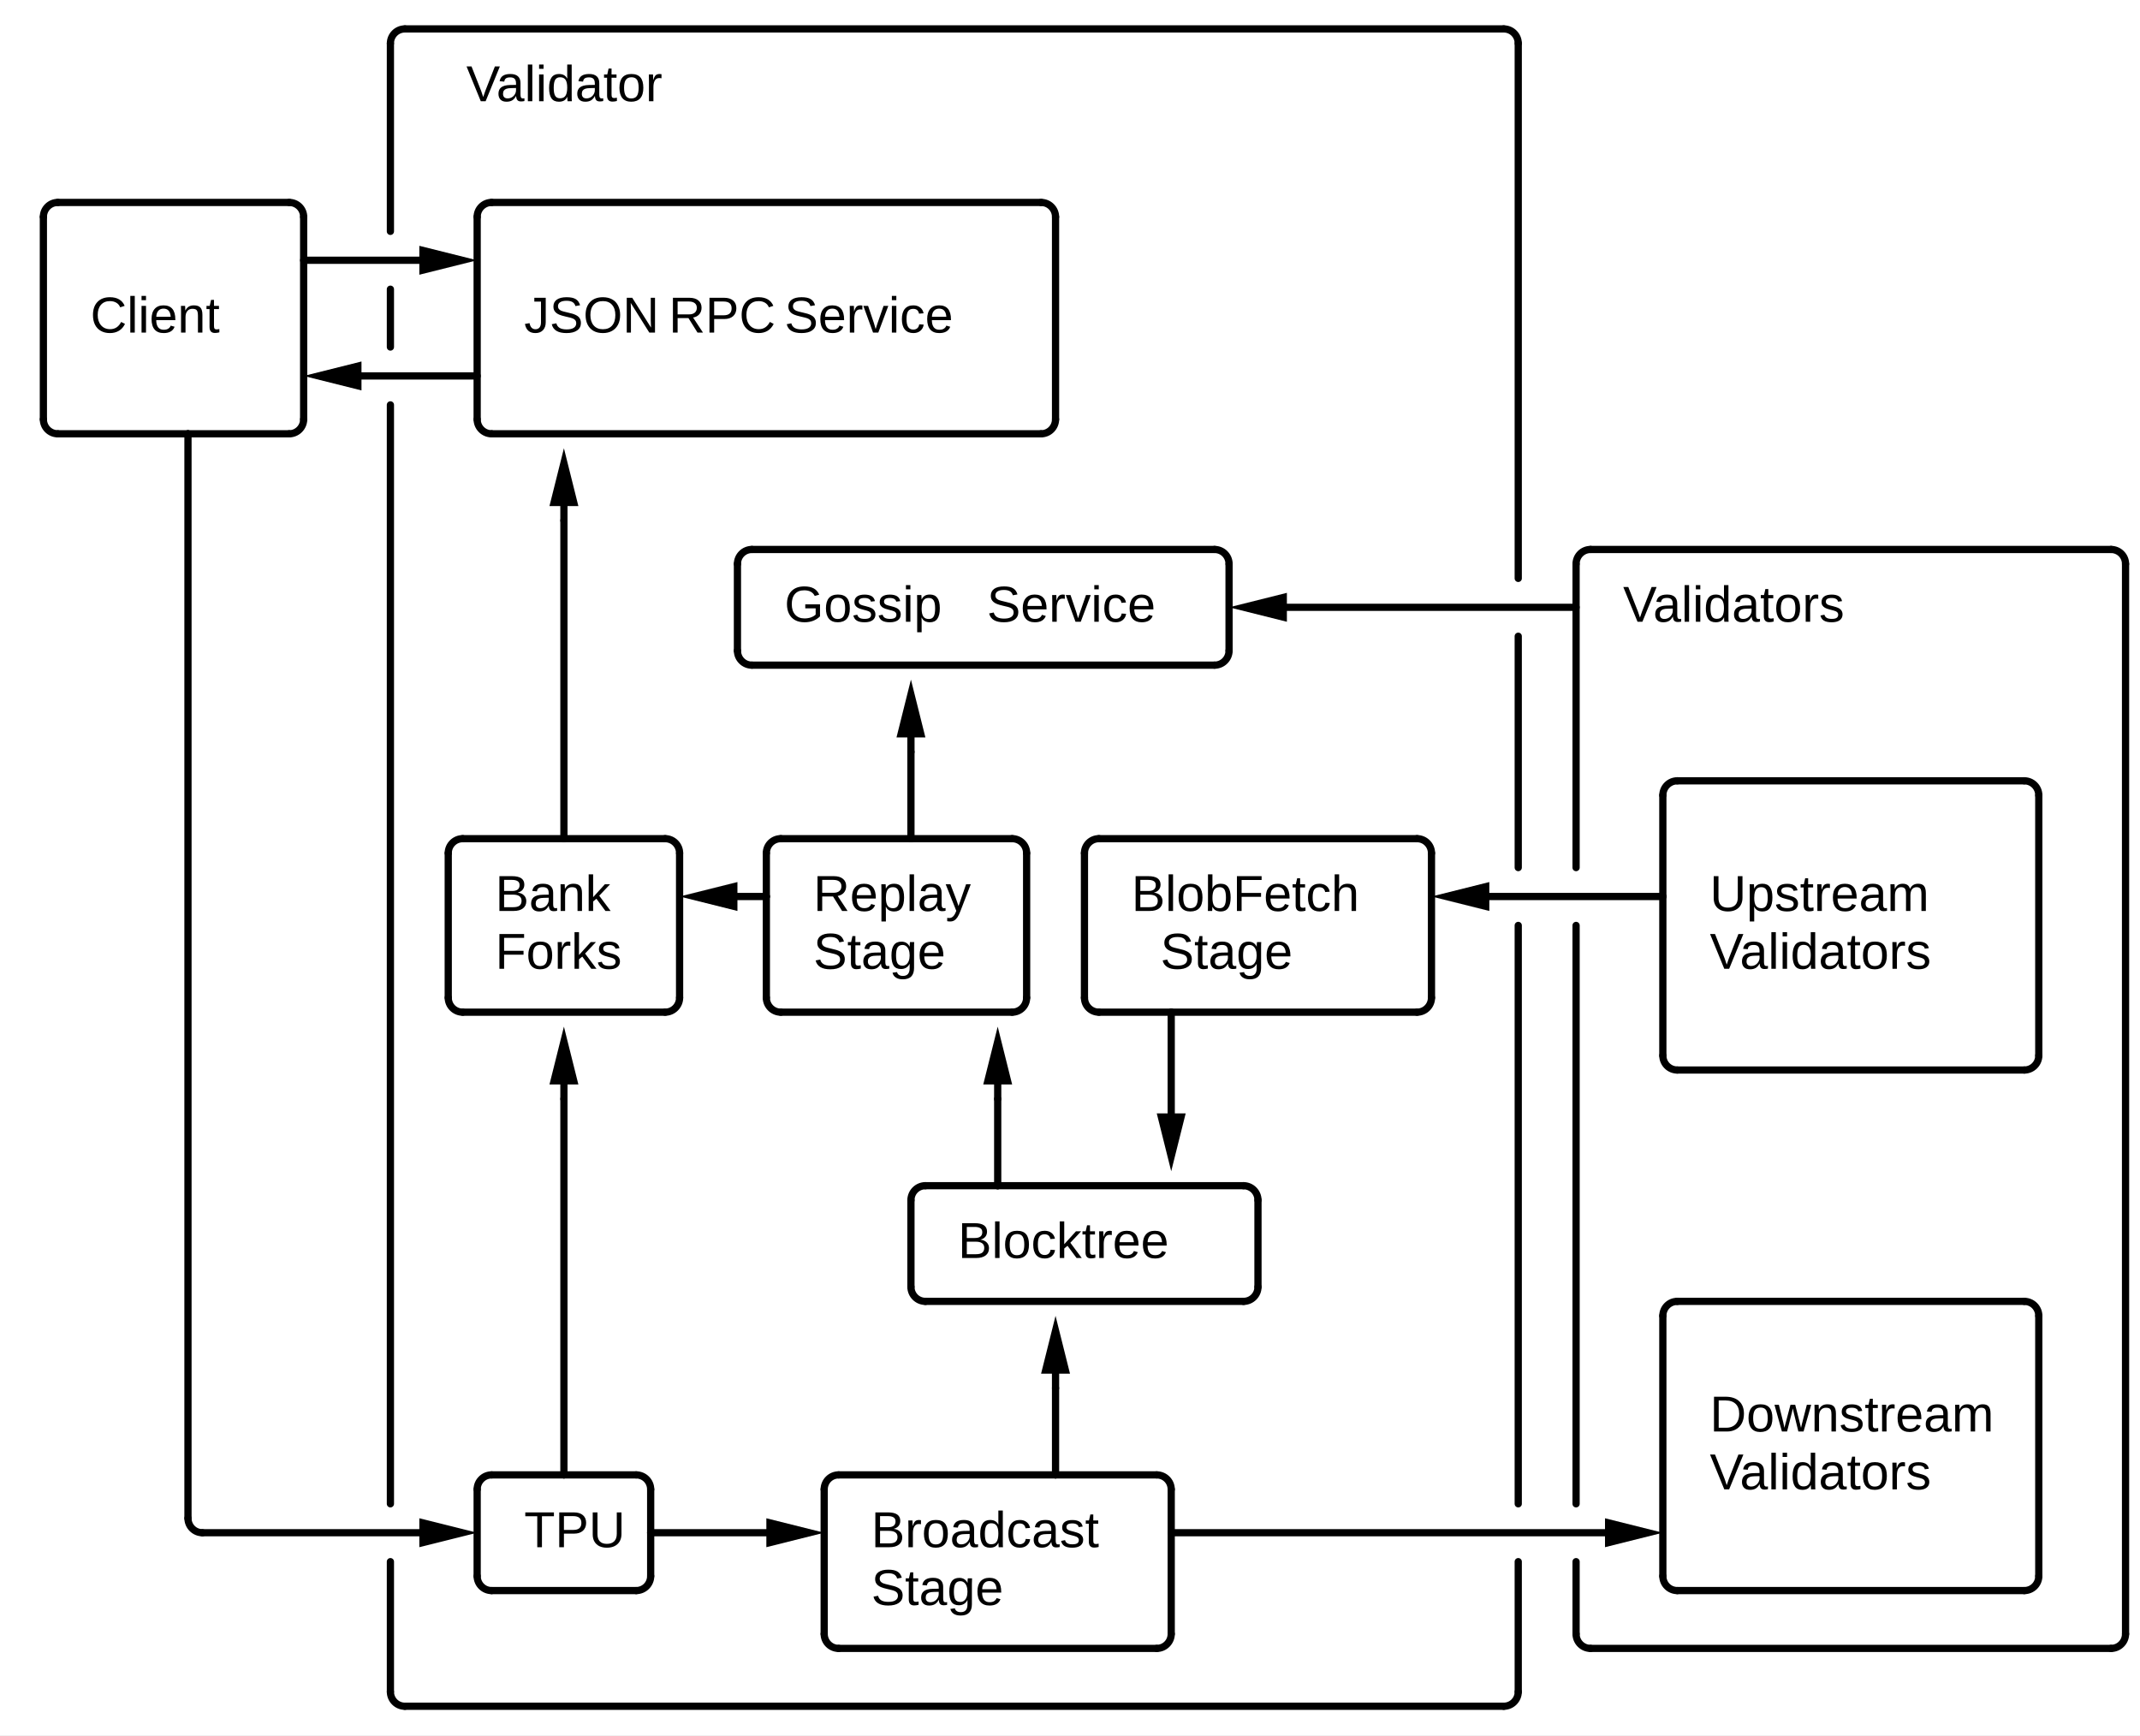
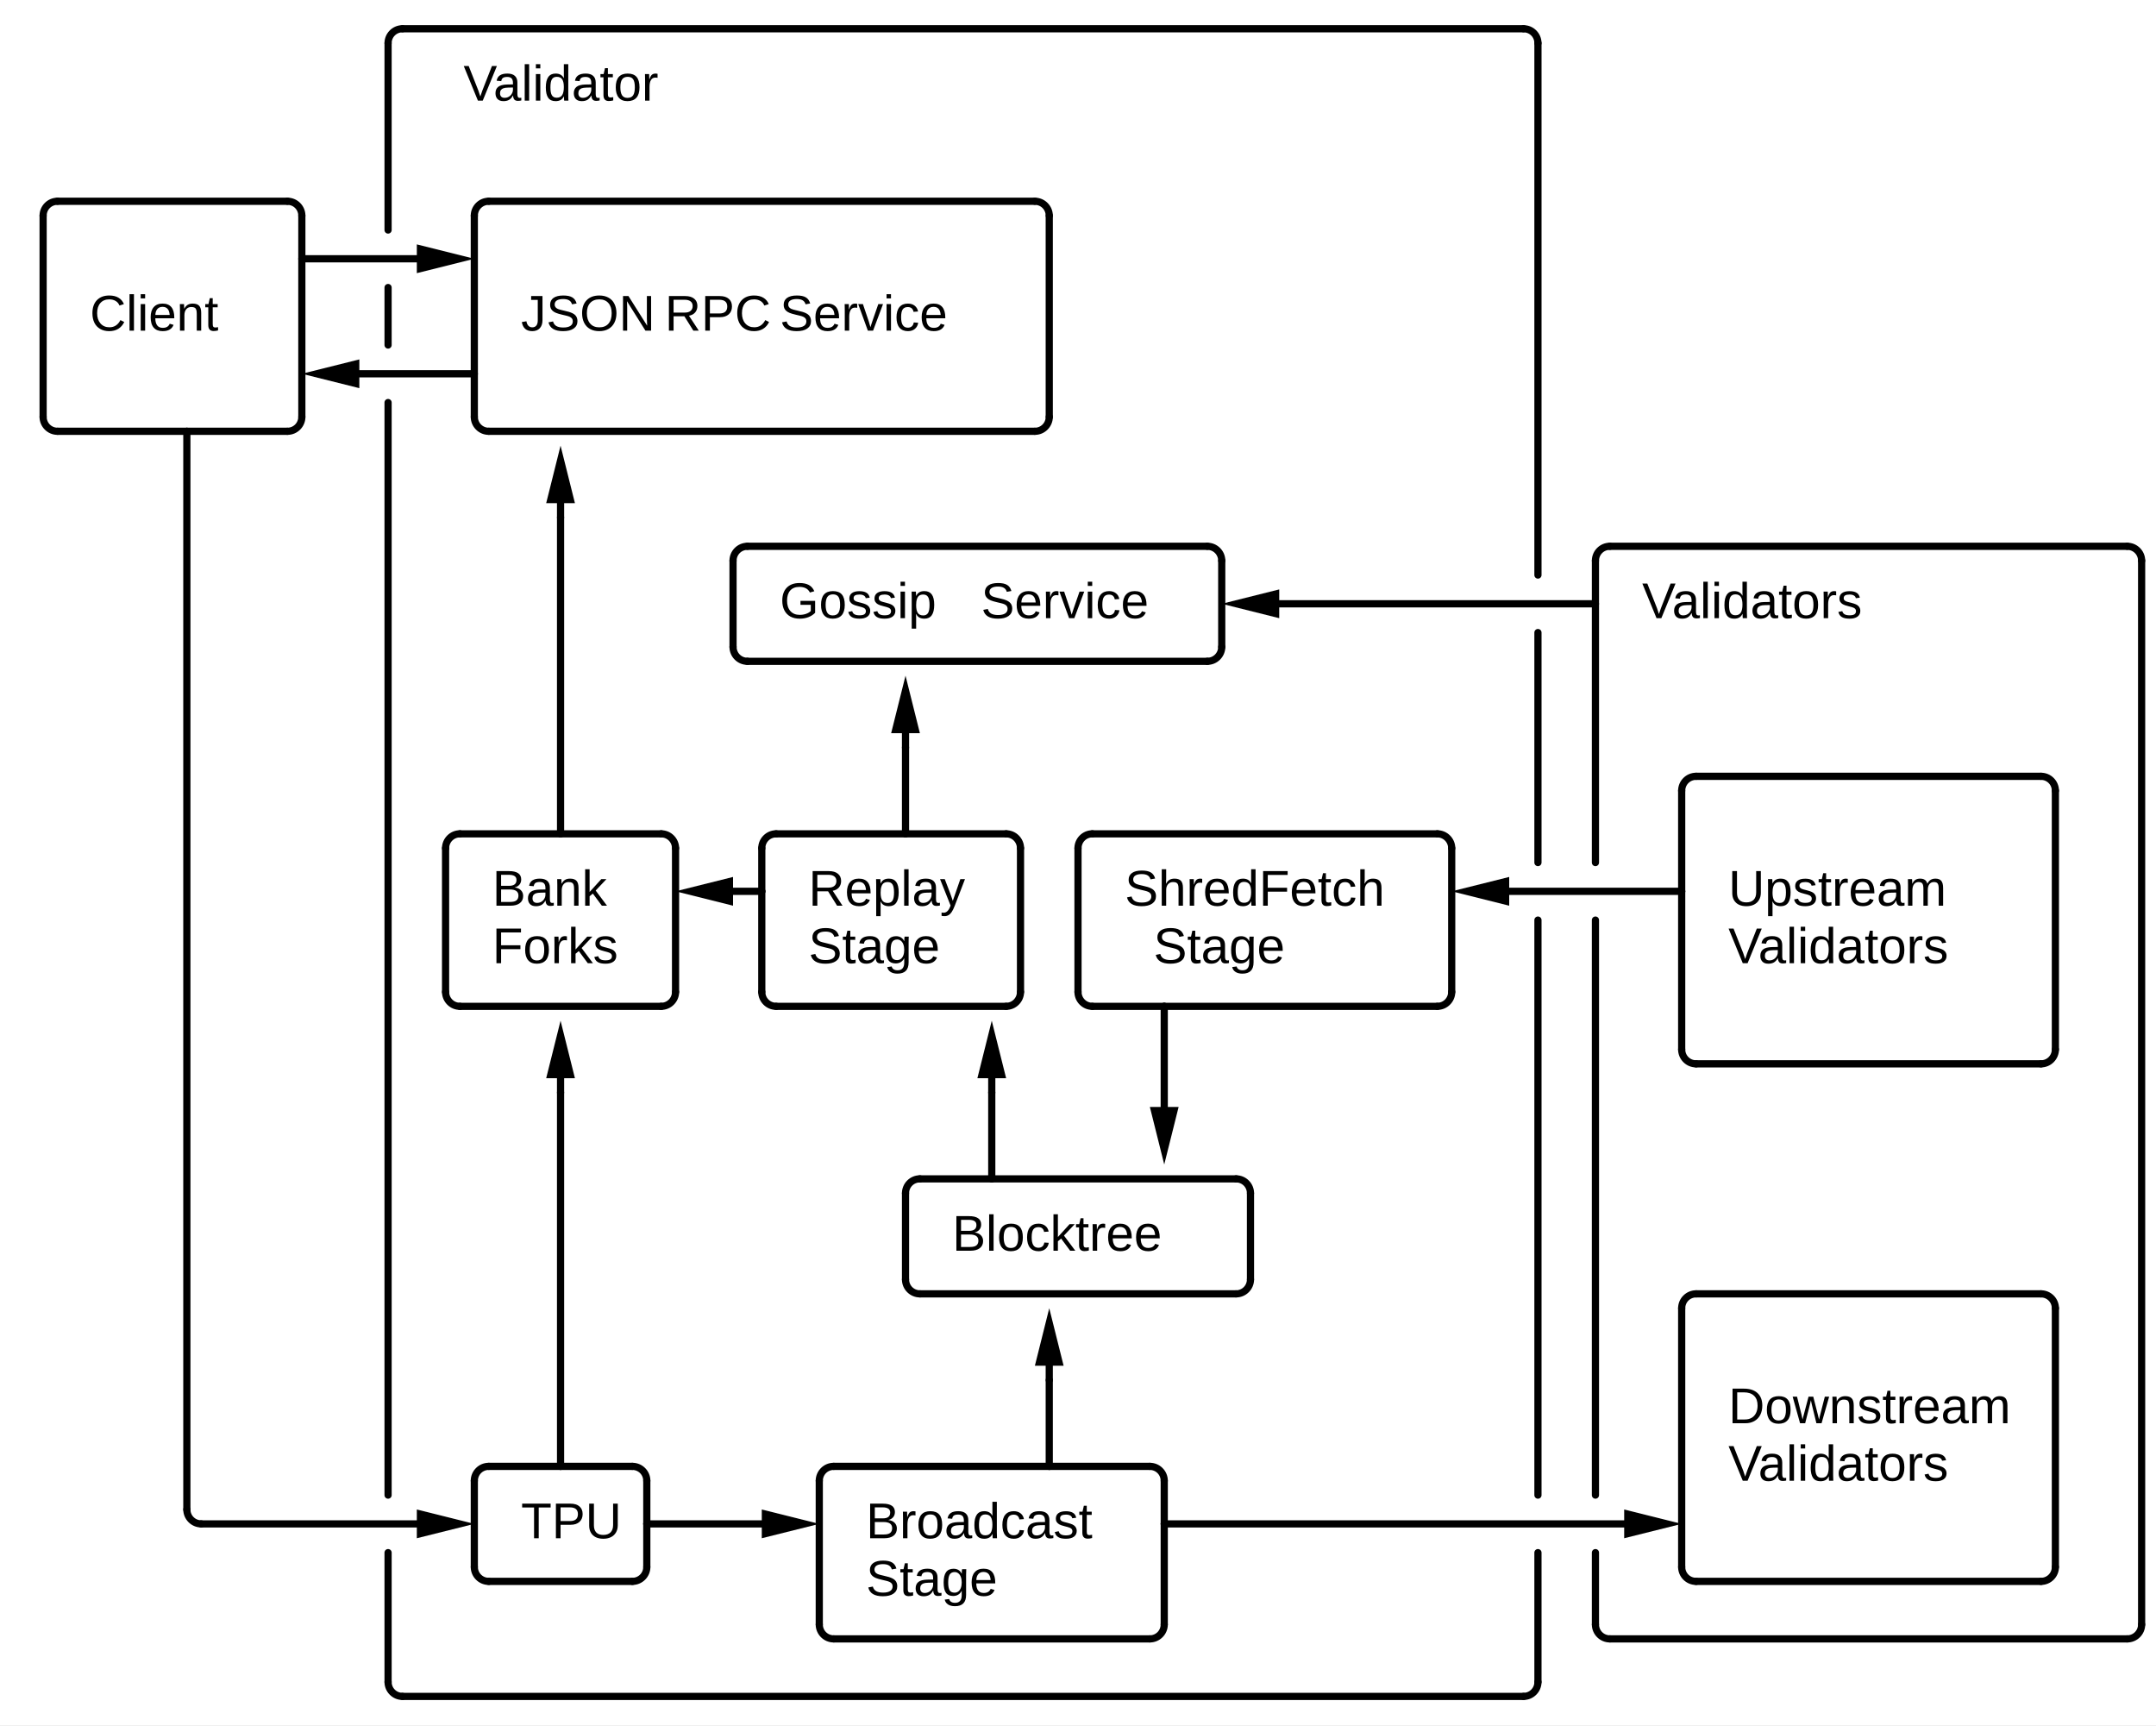
- <svg xmlns="http://www.w3.org/2000/svg" class="bob" font-family="arial" font-size="14" height="480" width="592">
+ <svg xmlns="http://www.w3.org/2000/svg" class="bob" font-family="arial" font-size="14" height="480" width="600">
  <defs>
    <marker id="triangle" markerHeight="8" markerWidth="8" orient="auto" refX="4" refY="2" viewBox="0 0 8 4">
      <polygon fill="black" points="0,0 0,4 8,2 0,0" />
    </marker>
    <marker id="clear_triangle" markerHeight="10" markerWidth="10" orient="auto" refX="1" refY="7" viewBox="0 0 20 14">
      <polygon fill="none" points="2,2 2,12 18,7 2,2" stroke="black" stroke-width="2" />
    </marker>
    <marker id="circle" markerHeight="5" markerWidth="5" orient="auto" refX="10" refY="10" viewBox="0 0 20 20">
      <circle cx="10" cy="10" fill="black" r="8" />
    </marker>
    <marker id="square" markerHeight="5" markerWidth="5" orient="auto" refX="10" refY="10" viewBox="0 0 20 20">
      <rect fill="black" height="20" width="20" x="0" y="0" />
    </marker>
    <marker id="open_circle" markerHeight="10" markerWidth="10" orient="auto" refX="10" refY="10" viewBox="0 0 20 20">
      <circle cx="10" cy="10" fill="white" r="4" stroke="black" stroke-width="2" />
    </marker>
    <marker id="big_open_circle" markerHeight="20" markerWidth="20" orient="auto" refX="20" refY="20" viewBox="0 0 40 40">
      <circle cx="20" cy="20" fill="white" r="6" stroke="black" stroke-width="2" />
    </marker>
  </defs>
  <style type="text/css">

    line,path {
      stroke: black;
      stroke-width: 2;
      stroke-opacity: 1;
      fill-opacity: 1;
      stroke-linecap: round;
      stroke-linejoin: miter;
    }
    line.dashed {
        stroke-dasharray: 5;
    }
    circle.solid {
      fill:black;
      stroke: black;
      stroke-width: 2;
      stroke-opacity: 1;
      fill-opacity: 1;
      stroke-linecap: round;
      stroke-linejoin: miter;
    }
    circle.open {
      fill:none;
      stroke: black;
      stroke-width: 2;
      stroke-opacity: 1;
      fill-opacity: 1;
      stroke-linecap: round;
      stroke-linejoin: miter;
    }
    tspan.head{
        fill: none;
        stroke: none;
    }
    
</style>
-   <rect fill="white" height="480" width="592" x="0" y="0" />
+   <rect fill="white" height="480" width="600" x="0" y="0" />
  <g>
    <line x1="12" x2="12" y1="60" y2="116" />
    <path d="M 12 116 A 4 4 0 0 0 16 120" fill="none" />
    <path d="M 16 56 A 4 4 0 0 0 12 60" fill="none" />
  </g>
  <g>
    <line x1="16" x2="80" y1="56" y2="56" />
    <path d="M 84 60 A 4 4 0 0 0 80 56" fill="none" />
  </g>
  <g>
    <line x1="16" x2="52" y1="120" y2="120" />
    <line x1="52" x2="52" y1="120" y2="420" />
    <line x1="52" x2="80" y1="120" y2="120" />
    <path d="M 52 420 A 4 4 0 0 0 56 424" fill="none" />
    <path d="M 80 120 A 4 4 0 0 0 84 116" fill="none" />
  </g>
  <g>
    <line marker-end="url(#triangle)" x1="56" x2="124" y1="424" y2="424" />
  </g>
  <g>
    <line x1="84" x2="84" y1="60" y2="116" />
  </g>
  <g>
    <line marker-end="url(#triangle)" x1="84" x2="124" y1="72" y2="72" />
  </g>
  <g>
    <line marker-end="url(#triangle)" x1="96" x2="92" y1="104" y2="104" />
    <line x1="96" x2="132" y1="104" y2="104" />
  </g>
  <g>
    <line x1="108" x2="108" y1="12" y2="64" />
    <path d="M 112 8 A 4 4 0 0 0 108 12" fill="none" />
  </g>
  <g>
    <line x1="108" x2="108" y1="80" y2="96" />
  </g>
  <g>
    <line x1="108" x2="108" y1="112" y2="416" />
  </g>
  <g>
    <line x1="108" x2="108" y1="432" y2="468" />
    <path d="M 108 468 A 4 4 0 0 0 112 472" fill="none" />
  </g>
  <g>
-     <line x1="112" x2="416" y1="8" y2="8" />
-     <path d="M 420 12 A 4 4 0 0 0 416 8" fill="none" />
-   </g>
-   <g>
-     <line x1="112" x2="416" y1="472" y2="472" />
-     <path d="M 416 472 A 4 4 0 0 0 420 468" fill="none" />
+     <line x1="112" x2="424" y1="8" y2="8" />
+     <path d="M 428 12 A 4 4 0 0 0 424 8" fill="none" />
+   </g>
+   <g>
+     <line x1="112" x2="424" y1="472" y2="472" />
+     <path d="M 424 472 A 4 4 0 0 0 428 468" fill="none" />
  </g>
  <g>
    <line x1="124" x2="124" y1="236" y2="276" />
    <path d="M 124 276 A 4 4 0 0 0 128 280" fill="none" />
    <path d="M 128 232 A 4 4 0 0 0 124 236" fill="none" />
  </g>
  <g>
    <line x1="128" x2="156" y1="232" y2="232" />
    <line x1="156" x2="156" y1="144" y2="232" />
    <line x1="156" x2="184" y1="232" y2="232" />
    <path d="M 188 236 A 4 4 0 0 0 184 232" fill="none" />
  </g>
  <g>
    <line x1="128" x2="184" y1="280" y2="280" />
    <path d="M 184 280 A 4 4 0 0 0 188 276" fill="none" />
  </g>
  <g>
    <line x1="132" x2="132" y1="60" y2="116" />
    <path d="M 132 116 A 4 4 0 0 0 136 120" fill="none" />
    <path d="M 136 56 A 4 4 0 0 0 132 60" fill="none" />
  </g>
  <g>
    <line x1="132" x2="132" y1="412" y2="436" />
    <path d="M 132 436 A 4 4 0 0 0 136 440" fill="none" />
    <path d="M 136 408 A 4 4 0 0 0 132 412" fill="none" />
  </g>
  <g>
    <line x1="136" x2="288" y1="56" y2="56" />
    <path d="M 292 60 A 4 4 0 0 0 288 56" fill="none" />
  </g>
  <g>
    <line x1="136" x2="288" y1="120" y2="120" />
    <path d="M 288 120 A 4 4 0 0 0 292 116" fill="none" />
  </g>
  <g>
    <line x1="136" x2="156" y1="408" y2="408" />
    <line x1="156" x2="156" y1="304" y2="408" />
    <line x1="156" x2="176" y1="408" y2="408" />
    <path d="M 180 412 A 4 4 0 0 0 176 408" fill="none" />
  </g>
  <g>
    <line x1="136" x2="176" y1="440" y2="440" />
    <path d="M 176 440 A 4 4 0 0 0 180 436" fill="none" />
  </g>
  <g>
    <line marker-end="url(#triangle)" x1="156" x2="156" y1="144" y2="132" />
  </g>
  <g>
    <line marker-end="url(#triangle)" x1="156" x2="156" y1="304" y2="292" />
  </g>
  <g>
    <line x1="180" x2="180" y1="412" y2="424" />
    <line x1="180" x2="180" y1="424" y2="436" />
    <line marker-end="url(#triangle)" x1="180" x2="220" y1="424" y2="424" />
  </g>
  <g>
    <line x1="188" x2="188" y1="236" y2="276" />
  </g>
  <g>
    <line marker-end="url(#triangle)" x1="200" x2="196" y1="248" y2="248" />
    <line x1="200" x2="212" y1="248" y2="248" />
    <line x1="212" x2="212" y1="236" y2="248" />
    <line x1="212" x2="212" y1="248" y2="276" />
    <path d="M 212 276 A 4 4 0 0 0 216 280" fill="none" />
    <path d="M 216 232 A 4 4 0 0 0 212 236" fill="none" />
  </g>
  <g>
    <line x1="204" x2="204" y1="156" y2="180" />
    <path d="M 204 180 A 4 4 0 0 0 208 184" fill="none" />
    <path d="M 208 152 A 4 4 0 0 0 204 156" fill="none" />
  </g>
  <g>
    <line x1="208" x2="336" y1="152" y2="152" />
    <path d="M 340 156 A 4 4 0 0 0 336 152" fill="none" />
  </g>
  <g>
    <line x1="208" x2="336" y1="184" y2="184" />
    <path d="M 336 184 A 4 4 0 0 0 340 180" fill="none" />
  </g>
  <g>
    <line x1="216" x2="252" y1="232" y2="232" />
    <line x1="252" x2="252" y1="208" y2="232" />
    <line x1="252" x2="280" y1="232" y2="232" />
    <path d="M 284 236 A 4 4 0 0 0 280 232" fill="none" />
  </g>
  <g>
    <line x1="216" x2="280" y1="280" y2="280" />
    <path d="M 280 280 A 4 4 0 0 0 284 276" fill="none" />
  </g>
  <g>
    <line x1="228" x2="228" y1="412" y2="452" />
    <path d="M 228 452 A 4 4 0 0 0 232 456" fill="none" />
    <path d="M 232 408 A 4 4 0 0 0 228 412" fill="none" />
  </g>
  <g>
    <line x1="232" x2="292" y1="408" y2="408" />
    <line x1="292" x2="292" y1="384" y2="408" />
    <line x1="292" x2="320" y1="408" y2="408" />
    <path d="M 324 412 A 4 4 0 0 0 320 408" fill="none" />
  </g>
  <g>
    <line x1="232" x2="320" y1="456" y2="456" />
    <path d="M 320 456 A 4 4 0 0 0 324 452" fill="none" />
  </g>
  <g>
    <line marker-end="url(#triangle)" x1="252" x2="252" y1="208" y2="196" />
  </g>
  <g>
    <line x1="252" x2="252" y1="332" y2="356" />
    <path d="M 252 356 A 4 4 0 0 0 256 360" fill="none" />
    <path d="M 256 328 A 4 4 0 0 0 252 332" fill="none" />
  </g>
  <g>
    <line x1="256" x2="276" y1="328" y2="328" />
    <line x1="276" x2="276" y1="304" y2="328" />
    <line x1="276" x2="344" y1="328" y2="328" />
    <path d="M 348 332 A 4 4 0 0 0 344 328" fill="none" />
  </g>
  <g>
    <line x1="256" x2="344" y1="360" y2="360" />
    <path d="M 344 360 A 4 4 0 0 0 348 356" fill="none" />
  </g>
  <g>
    <line marker-end="url(#triangle)" x1="276" x2="276" y1="304" y2="292" />
  </g>
  <g>
    <line x1="284" x2="284" y1="236" y2="276" />
  </g>
  <g>
    <line x1="292" x2="292" y1="60" y2="116" />
  </g>
  <g>
    <line marker-end="url(#triangle)" x1="292" x2="292" y1="384" y2="372" />
  </g>
  <g>
    <line x1="300" x2="300" y1="236" y2="276" />
    <path d="M 300 276 A 4 4 0 0 0 304 280" fill="none" />
    <path d="M 304 232 A 4 4 0 0 0 300 236" fill="none" />
  </g>
  <g>
-     <line x1="304" x2="392" y1="232" y2="232" />
-     <path d="M 396 236 A 4 4 0 0 0 392 232" fill="none" />
+     <line x1="304" x2="400" y1="232" y2="232" />
+     <path d="M 404 236 A 4 4 0 0 0 400 232" fill="none" />
  </g>
  <g>
    <line x1="304" x2="324" y1="280" y2="280" />
    <line marker-end="url(#triangle)" x1="324" x2="324" y1="280" y2="316" />
-     <line x1="324" x2="392" y1="280" y2="280" />
-     <path d="M 392 280 A 4 4 0 0 0 396 276" fill="none" />
+     <line x1="324" x2="400" y1="280" y2="280" />
+     <path d="M 400 280 A 4 4 0 0 0 404 276" fill="none" />
  </g>
  <g>
    <line x1="324" x2="324" y1="412" y2="424" />
    <line x1="324" x2="324" y1="424" y2="452" />
-     <line marker-end="url(#triangle)" x1="324" x2="452" y1="424" y2="424" />
+     <line marker-end="url(#triangle)" x1="324" x2="460" y1="424" y2="424" />
  </g>
  <g>
    <line x1="340" x2="340" y1="156" y2="180" />
  </g>
  <g>
    <line x1="348" x2="348" y1="332" y2="356" />
  </g>
  <g>
    <line marker-end="url(#triangle)" x1="352" x2="348" y1="168" y2="168" />
-     <line x1="352" x2="436" y1="168" y2="168" />
-   </g>
-   <g>
-     <line x1="396" x2="396" y1="236" y2="276" />
-   </g>
-   <g>
-     <line marker-end="url(#triangle)" x1="408" x2="404" y1="248" y2="248" />
-     <line x1="408" x2="460" y1="248" y2="248" />
-     <line x1="460" x2="460" y1="220" y2="248" />
-     <line x1="460" x2="460" y1="248" y2="292" />
-     <path d="M 460 292 A 4 4 0 0 0 464 296" fill="none" />
-     <path d="M 464 216 A 4 4 0 0 0 460 220" fill="none" />
-   </g>
-   <g>
-     <line x1="420" x2="420" y1="12" y2="160" />
-   </g>
-   <g>
-     <line x1="420" x2="420" y1="176" y2="240" />
-   </g>
-   <g>
-     <line x1="420" x2="420" y1="256" y2="416" />
-   </g>
-   <g>
-     <line x1="420" x2="420" y1="432" y2="468" />
-   </g>
-   <g>
-     <line x1="436" x2="436" y1="156" y2="240" />
-     <path d="M 440 152 A 4 4 0 0 0 436 156" fill="none" />
-   </g>
-   <g>
-     <line x1="436" x2="436" y1="256" y2="416" />
-   </g>
-   <g>
-     <line x1="436" x2="436" y1="432" y2="452" />
-     <path d="M 436 452 A 4 4 0 0 0 440 456" fill="none" />
-   </g>
-   <g>
-     <line x1="440" x2="584" y1="152" y2="152" />
-     <path d="M 588 156 A 4 4 0 0 0 584 152" fill="none" />
-   </g>
-   <g>
-     <line x1="440" x2="584" y1="456" y2="456" />
-     <path d="M 584 456 A 4 4 0 0 0 588 452" fill="none" />
-   </g>
-   <g>
-     <line x1="460" x2="460" y1="364" y2="436" />
-     <path d="M 460 436 A 4 4 0 0 0 464 440" fill="none" />
-     <path d="M 464 360 A 4 4 0 0 0 460 364" fill="none" />
-   </g>
-   <g>
-     <line x1="464" x2="560" y1="216" y2="216" />
-     <path d="M 564 220 A 4 4 0 0 0 560 216" fill="none" />
-   </g>
-   <g>
-     <line x1="464" x2="560" y1="296" y2="296" />
-     <path d="M 560 296 A 4 4 0 0 0 564 292" fill="none" />
-   </g>
-   <g>
-     <line x1="464" x2="560" y1="360" y2="360" />
-     <path d="M 564 364 A 4 4 0 0 0 560 360" fill="none" />
-   </g>
-   <g>
-     <line x1="464" x2="560" y1="440" y2="440" />
-     <path d="M 560 440 A 4 4 0 0 0 564 436" fill="none" />
-   </g>
-   <g>
-     <line x1="564" x2="564" y1="220" y2="292" />
-   </g>
-   <g>
-     <line x1="564" x2="564" y1="364" y2="436" />
-   </g>
-   <g>
-     <line x1="588" x2="588" y1="156" y2="452" />
+     <line x1="352" x2="444" y1="168" y2="168" />
+   </g>
+   <g>
+     <line x1="404" x2="404" y1="236" y2="276" />
+   </g>
+   <g>
+     <line marker-end="url(#triangle)" x1="416" x2="412" y1="248" y2="248" />
+     <line x1="416" x2="468" y1="248" y2="248" />
+     <line x1="468" x2="468" y1="220" y2="248" />
+     <line x1="468" x2="468" y1="248" y2="292" />
+     <path d="M 468 292 A 4 4 0 0 0 472 296" fill="none" />
+     <path d="M 472 216 A 4 4 0 0 0 468 220" fill="none" />
+   </g>
+   <g>
+     <line x1="428" x2="428" y1="12" y2="160" />
+   </g>
+   <g>
+     <line x1="428" x2="428" y1="176" y2="240" />
+   </g>
+   <g>
+     <line x1="428" x2="428" y1="256" y2="416" />
+   </g>
+   <g>
+     <line x1="428" x2="428" y1="432" y2="468" />
+   </g>
+   <g>
+     <line x1="444" x2="444" y1="156" y2="240" />
+     <path d="M 448 152 A 4 4 0 0 0 444 156" fill="none" />
+   </g>
+   <g>
+     <line x1="444" x2="444" y1="256" y2="416" />
+   </g>
+   <g>
+     <line x1="444" x2="444" y1="432" y2="452" />
+     <path d="M 444 452 A 4 4 0 0 0 448 456" fill="none" />
+   </g>
+   <g>
+     <line x1="448" x2="592" y1="152" y2="152" />
+     <path d="M 596 156 A 4 4 0 0 0 592 152" fill="none" />
+   </g>
+   <g>
+     <line x1="448" x2="592" y1="456" y2="456" />
+     <path d="M 592 456 A 4 4 0 0 0 596 452" fill="none" />
+   </g>
+   <g>
+     <line x1="468" x2="468" y1="364" y2="436" />
+     <path d="M 468 436 A 4 4 0 0 0 472 440" fill="none" />
+     <path d="M 472 360 A 4 4 0 0 0 468 364" fill="none" />
+   </g>
+   <g>
+     <line x1="472" x2="568" y1="216" y2="216" />
+     <path d="M 572 220 A 4 4 0 0 0 568 216" fill="none" />
+   </g>
+   <g>
+     <line x1="472" x2="568" y1="296" y2="296" />
+     <path d="M 568 296 A 4 4 0 0 0 572 292" fill="none" />
+   </g>
+   <g>
+     <line x1="472" x2="568" y1="360" y2="360" />
+     <path d="M 572 364 A 4 4 0 0 0 568 360" fill="none" />
+   </g>
+   <g>
+     <line x1="472" x2="568" y1="440" y2="440" />
+     <path d="M 568 440 A 4 4 0 0 0 572 436" fill="none" />
+   </g>
+   <g>
+     <line x1="572" x2="572" y1="220" y2="292" />
+   </g>
+   <g>
+     <line x1="572" x2="572" y1="364" y2="436" />
+   </g>
+   <g>
+     <line x1="596" x2="596" y1="156" y2="452" />
  </g>
  <g>
    <text x="25" y="92">
Client
</text>
  </g>
  <g>
    <text x="129" y="28">
Validator
</text>
  </g>
  <g>
    <text x="137" y="252">
Bank
</text>
  </g>
  <g>
    <text x="137" y="268">
Forks
</text>
  </g>
  <g>
    <text x="145" y="92">
JSON
</text>
  </g>
  <g>
    <text x="145" y="428">
TPU
</text>
  </g>
  <g>
    <text x="185" y="92">
RPC
</text>
  </g>
  <g>
    <text x="217" y="92">
Service
</text>
  </g>
  <g>
    <text x="217" y="172">
Gossip
</text>
  </g>
  <g>
    <text x="225" y="252">
Replay
</text>
  </g>
  <g>
    <text x="225" y="268">
Stage
</text>
  </g>
  <g>
    <text x="241" y="428">
Broadcast
</text>
  </g>
  <g>
    <text x="241" y="444">
Stage
</text>
  </g>
  <g>
    <text x="265" y="348">
Blocktree
</text>
  </g>
  <g>
    <text x="273" y="172">
Service
</text>
  </g>
  <g>
    <text x="313" y="252">
- BlobFetch
+ ShredFetch
</text>
  </g>
  <g>
    <text x="321" y="268">
Stage
</text>
  </g>
  <g>
-     <text x="449" y="172">
+     <text x="457" y="172">
Validators
</text>
  </g>
  <g>
-     <text x="473" y="252">
+     <text x="481" y="252">
Upstream
</text>
  </g>
  <g>
-     <text x="473" y="268">
+     <text x="481" y="268">
Validators
</text>
  </g>
  <g>
-     <text x="473" y="396">
+     <text x="481" y="396">
Downstream
</text>
  </g>
  <g>
-     <text x="473" y="412">
+     <text x="481" y="412">
Validators
</text>
  </g>
</svg>
